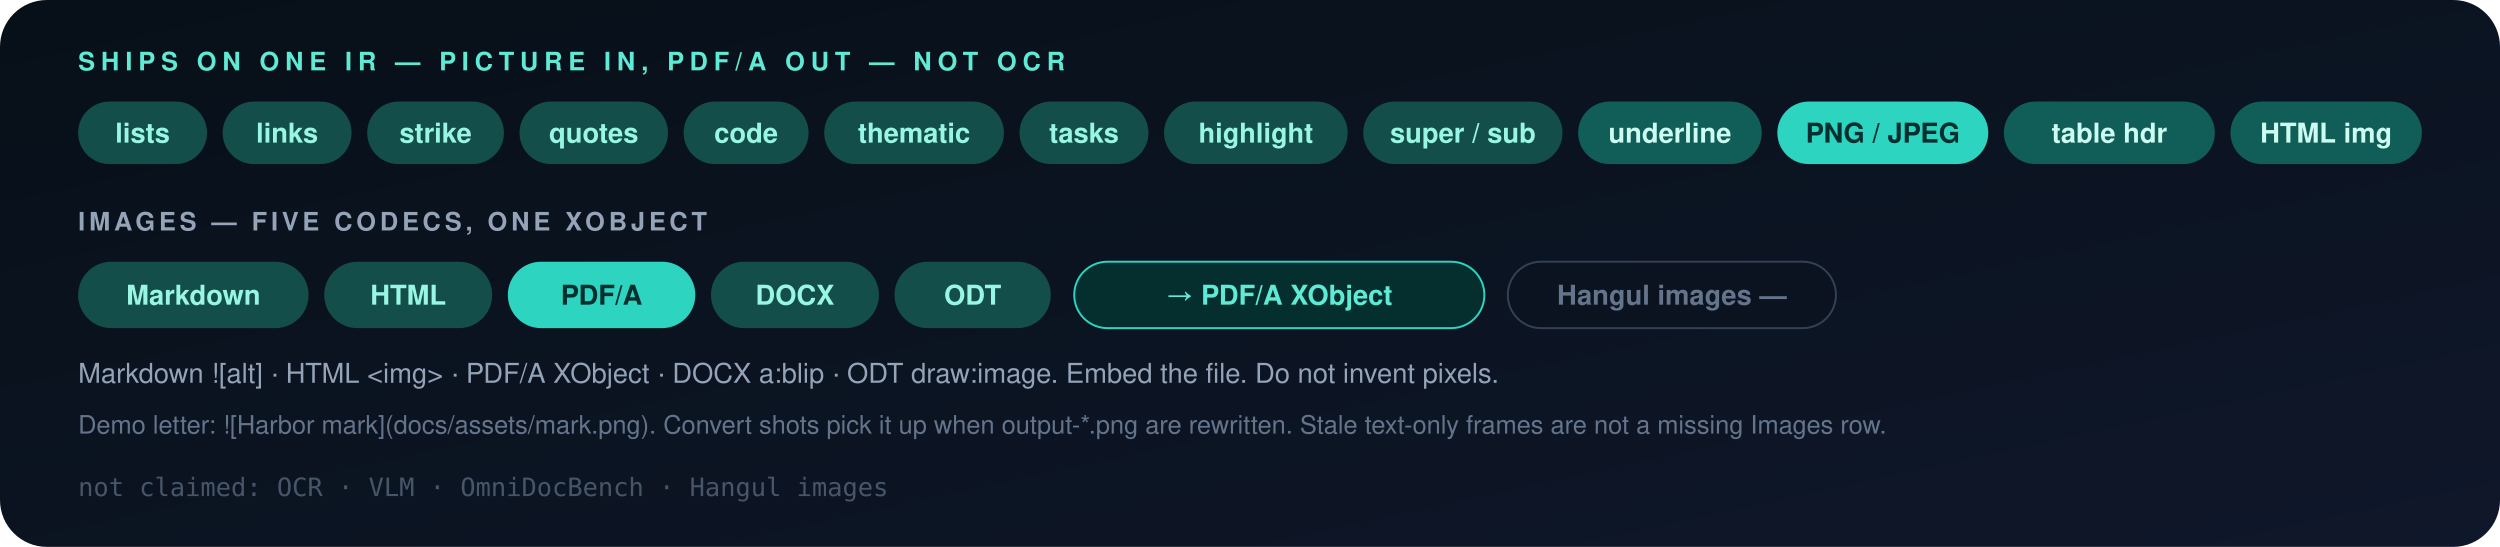
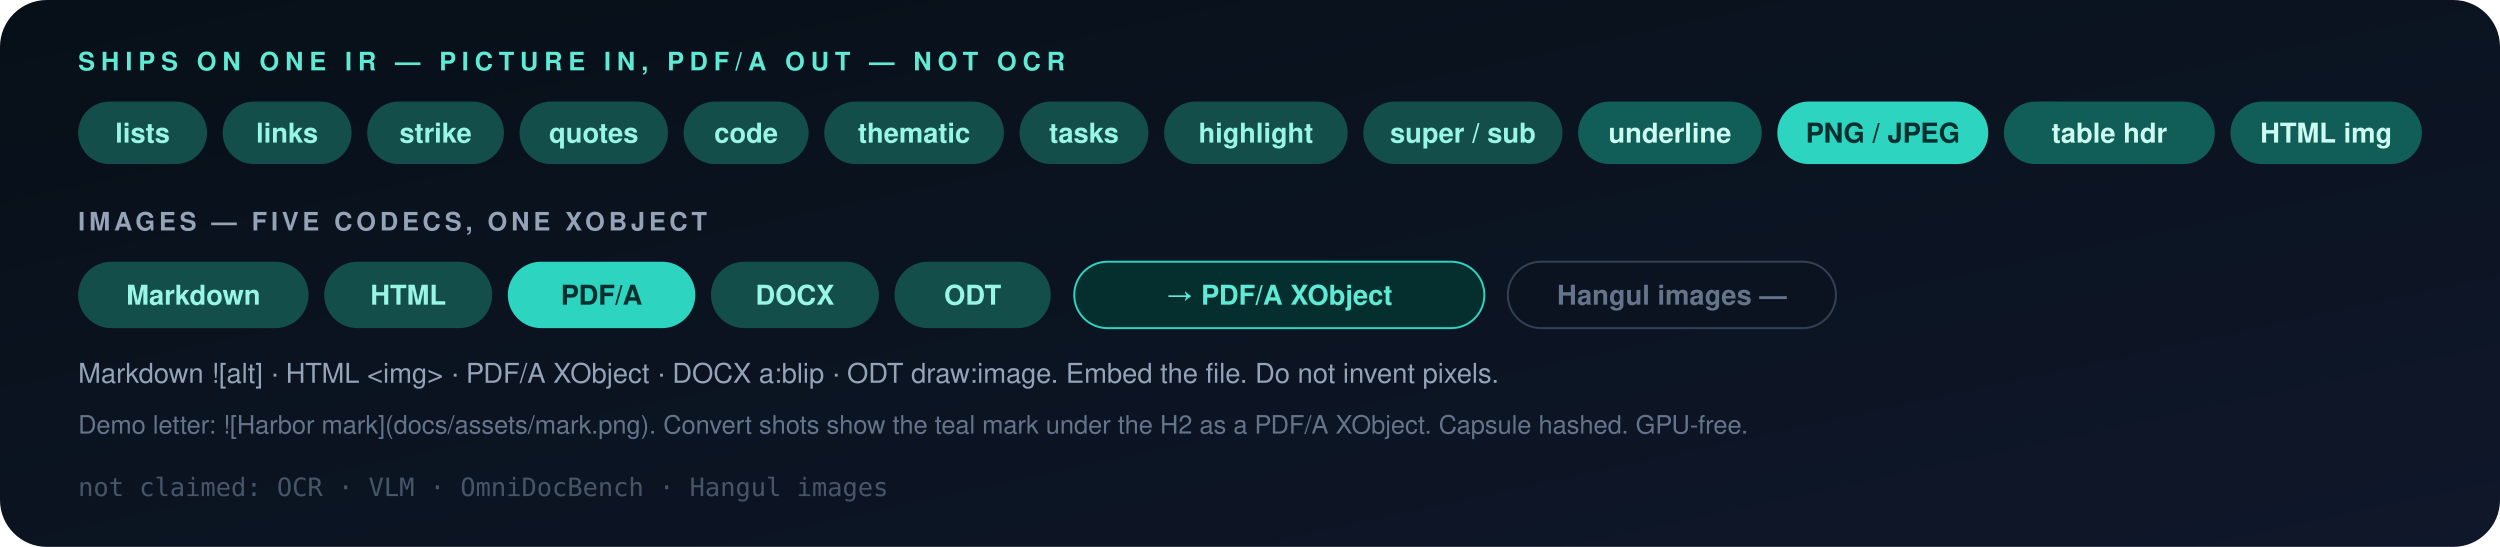
<svg xmlns="http://www.w3.org/2000/svg" width="1280" height="280" viewBox="0 0 1280 280" role="img" aria-label="Shipped: PNG and JPEG on Markdown, HTML, PDF/A, DOCX, and ODT become PDF/A XObjects. Hangul images are a dash. Not OCR, not VLM, not OmniDocBench.">
  <defs>
    <linearGradient id="sbg" x1="0" y1="0" x2="1" y2="1">
      <stop offset="0%" stop-color="#071018" />
      <stop offset="100%" stop-color="#0f172a" />
    </linearGradient>
  </defs>
  <rect width="1280" height="280" rx="24" fill="url(#sbg)" />
  <text x="40" y="36" fill="#5eead4" font-family="ui-sans-serif, Segoe UI, Helvetica, Arial" font-size="13" font-weight="700" letter-spacing="3">SHIPS ON ONE IR — PICTURE IN, PDF/A OUT — NOT OCR</text>
  <g font-family="ui-sans-serif, Segoe UI, Helvetica, Arial" font-size="14" font-weight="700">
    <rect x="40" y="52" width="66" height="32" rx="16" fill="#134e4a" />
    <text x="73" y="73" text-anchor="middle" fill="#99f6e4">lists</text>
    <rect x="114" y="52" width="66" height="32" rx="16" fill="#134e4a" />
    <text x="147" y="73" text-anchor="middle" fill="#99f6e4">links</text>
    <rect x="188" y="52" width="70" height="32" rx="16" fill="#134e4a" />
    <text x="223" y="73" text-anchor="middle" fill="#99f6e4">strike</text>
    <rect x="266" y="52" width="76" height="32" rx="16" fill="#134e4a" />
    <text x="304" y="73" text-anchor="middle" fill="#99f6e4">quotes</text>
    <rect x="350" y="52" width="64" height="32" rx="16" fill="#134e4a" />
    <text x="382" y="73" text-anchor="middle" fill="#99f6e4">code</text>
    <rect x="422" y="52" width="92" height="32" rx="16" fill="#134e4a" />
    <text x="468" y="73" text-anchor="middle" fill="#99f6e4">thematic</text>
    <rect x="522" y="52" width="66" height="32" rx="16" fill="#134e4a" />
    <text x="555" y="73" text-anchor="middle" fill="#99f6e4">tasks</text>
    <rect x="596" y="52" width="94" height="32" rx="16" fill="#134e4a" />
    <text x="643" y="73" text-anchor="middle" fill="#99f6e4">highlight</text>
    <rect x="698" y="52" width="102" height="32" rx="16" fill="#134e4a" />
    <text x="749" y="73" text-anchor="middle" fill="#99f6e4">super / sub</text>
    <rect x="808" y="52" width="94" height="32" rx="16" fill="#115e59" />
    <text x="855" y="73" text-anchor="middle" fill="#ccfbf1">underline</text>
    <rect x="910" y="52" width="108" height="32" rx="16" fill="#2dd4bf" />
    <text x="964" y="73" text-anchor="middle" fill="#042f2e">PNG / JPEG</text>
    <rect x="1026" y="52" width="108" height="32" rx="16" fill="#115e59" />
    <text x="1080" y="73" text-anchor="middle" fill="#ccfbf1">table hdr</text>
    <rect x="1142" y="52" width="98" height="32" rx="16" fill="#115e59" />
    <text x="1191" y="73" text-anchor="middle" fill="#ccfbf1">HTML img</text>
  </g>
  <text x="40" y="118" fill="#94a3b8" font-family="ui-sans-serif, Segoe UI, Helvetica, Arial" font-size="13" font-weight="700" letter-spacing="2">IMAGES — FIVE CODECS, ONE XOBJECT</text>
  <g font-family="ui-sans-serif, Segoe UI, Helvetica, Arial" font-size="14" font-weight="700">
    <rect x="40" y="134" width="118" height="34" rx="17" fill="#134e4a" />
    <text x="99" y="156" text-anchor="middle" fill="#99f6e4">Markdown</text>
    <rect x="166" y="134" width="86" height="34" rx="17" fill="#134e4a" />
    <text x="209" y="156" text-anchor="middle" fill="#99f6e4">HTML</text>
    <rect x="260" y="134" width="96" height="34" rx="17" fill="#2dd4bf" />
    <text x="308" y="156" text-anchor="middle" fill="#042f2e">PDF/A</text>
    <rect x="364" y="134" width="86" height="34" rx="17" fill="#134e4a" />
    <text x="407" y="156" text-anchor="middle" fill="#99f6e4">DOCX</text>
    <rect x="458" y="134" width="80" height="34" rx="17" fill="#134e4a" />
    <text x="498" y="156" text-anchor="middle" fill="#99f6e4">ODT</text>
    <rect x="550" y="134" width="210" height="34" rx="17" fill="#042f2e" stroke="#2dd4bf" />
    <text x="655" y="156" text-anchor="middle" fill="#5eead4">→ PDF/A XObject</text>
    <rect x="772" y="134" width="168" height="34" rx="17" fill="#0b1220" stroke="#334155" />
    <text x="856" y="156" text-anchor="middle" fill="#64748b">Hangul images —</text>
  </g>
  <text x="40" y="196" fill="#94a3b8" font-family="ui-sans-serif, Segoe UI, Helvetica, Arial" font-size="14">Markdown ![alt] · HTML &lt;img&gt; · PDF/A XObject · DOCX a:blip · ODT draw:image. Embed the file. Do not invent pixels.</text>
-   <text x="40" y="222" fill="#64748b" font-family="ui-sans-serif, Segoe UI, Helvetica, Arial" font-size="13">Demo letter: ![Harbor mark](docs/assets/mark.png). Convert shots pick it up when output-*.png are rewritten. Stale text-only frames are not a missing Images row.</text>
+   <text x="40" y="222" fill="#64748b" font-family="ui-sans-serif, Segoe UI, Helvetica, Arial" font-size="13">Demo letter: ![Harbor mark](docs/assets/mark.png). Convert shots show the teal mark under the H2 as a PDF/A XObject. Capsule hashed. GPU-free.</text>
  <text x="40" y="254" fill="#475569" font-family="ui-monospace, Consolas, monospace" font-size="13">not claimed: OCR · VLM · OmniDocBench · Hangul images</text>
</svg>
